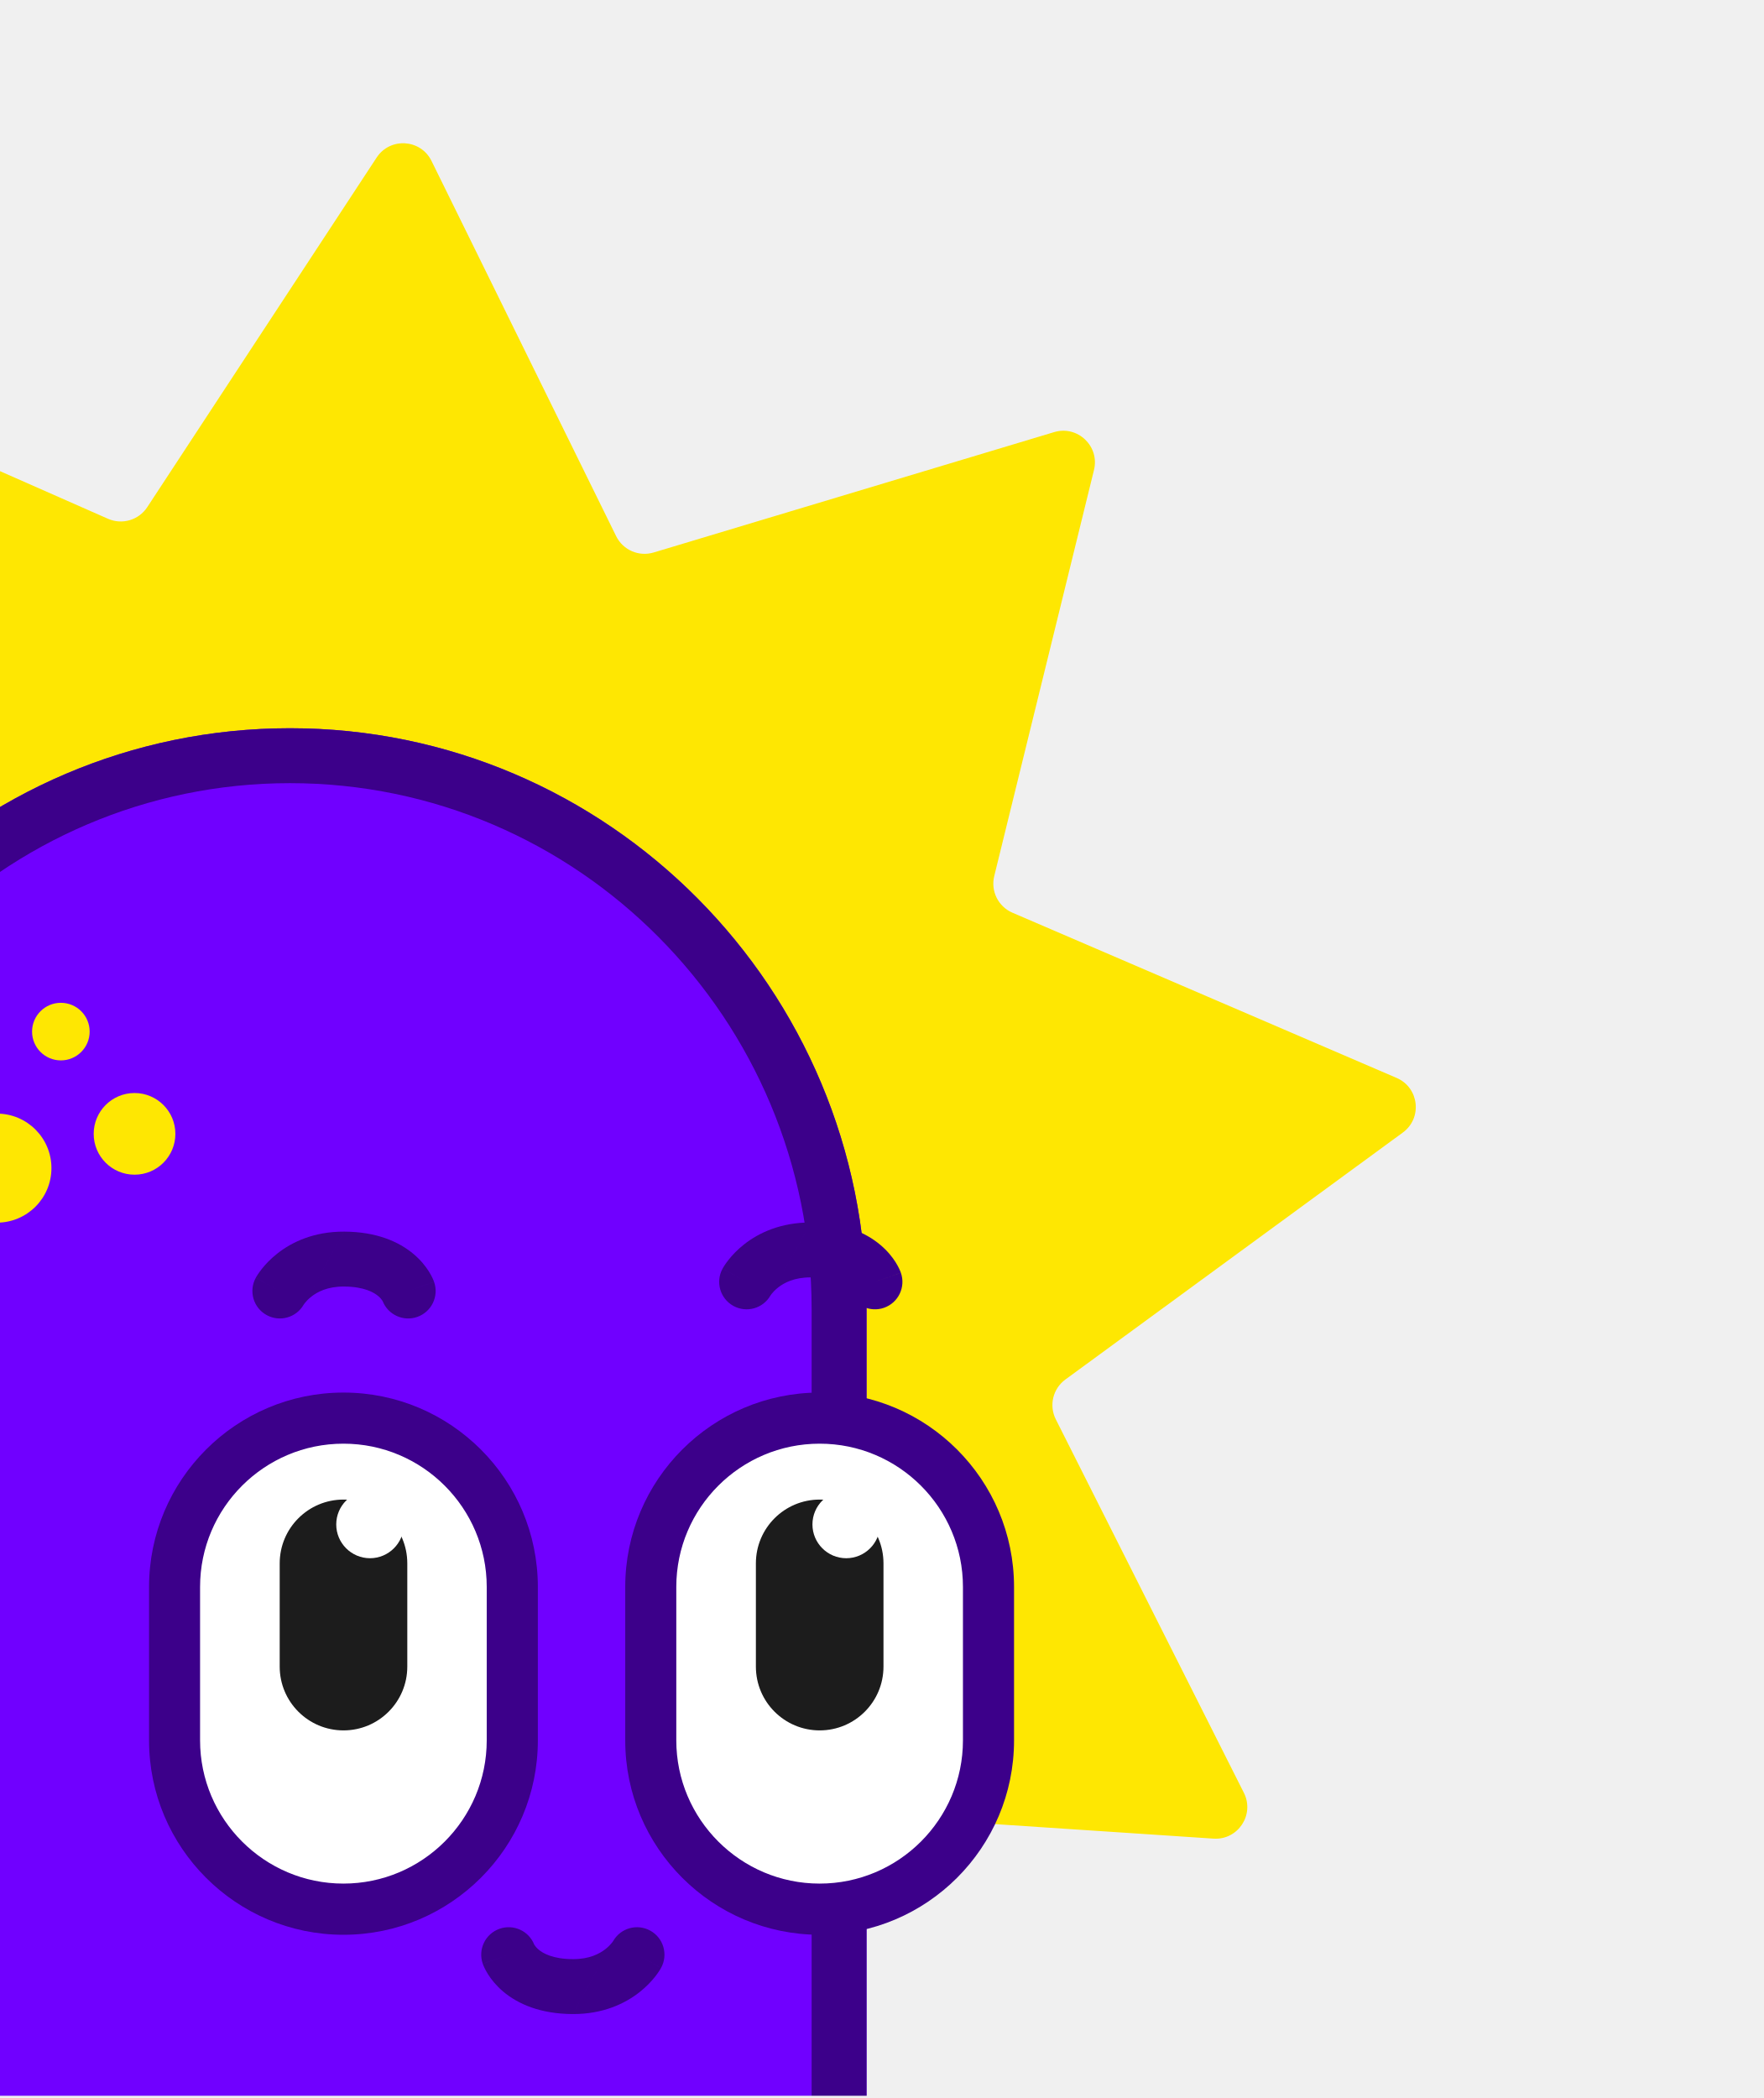
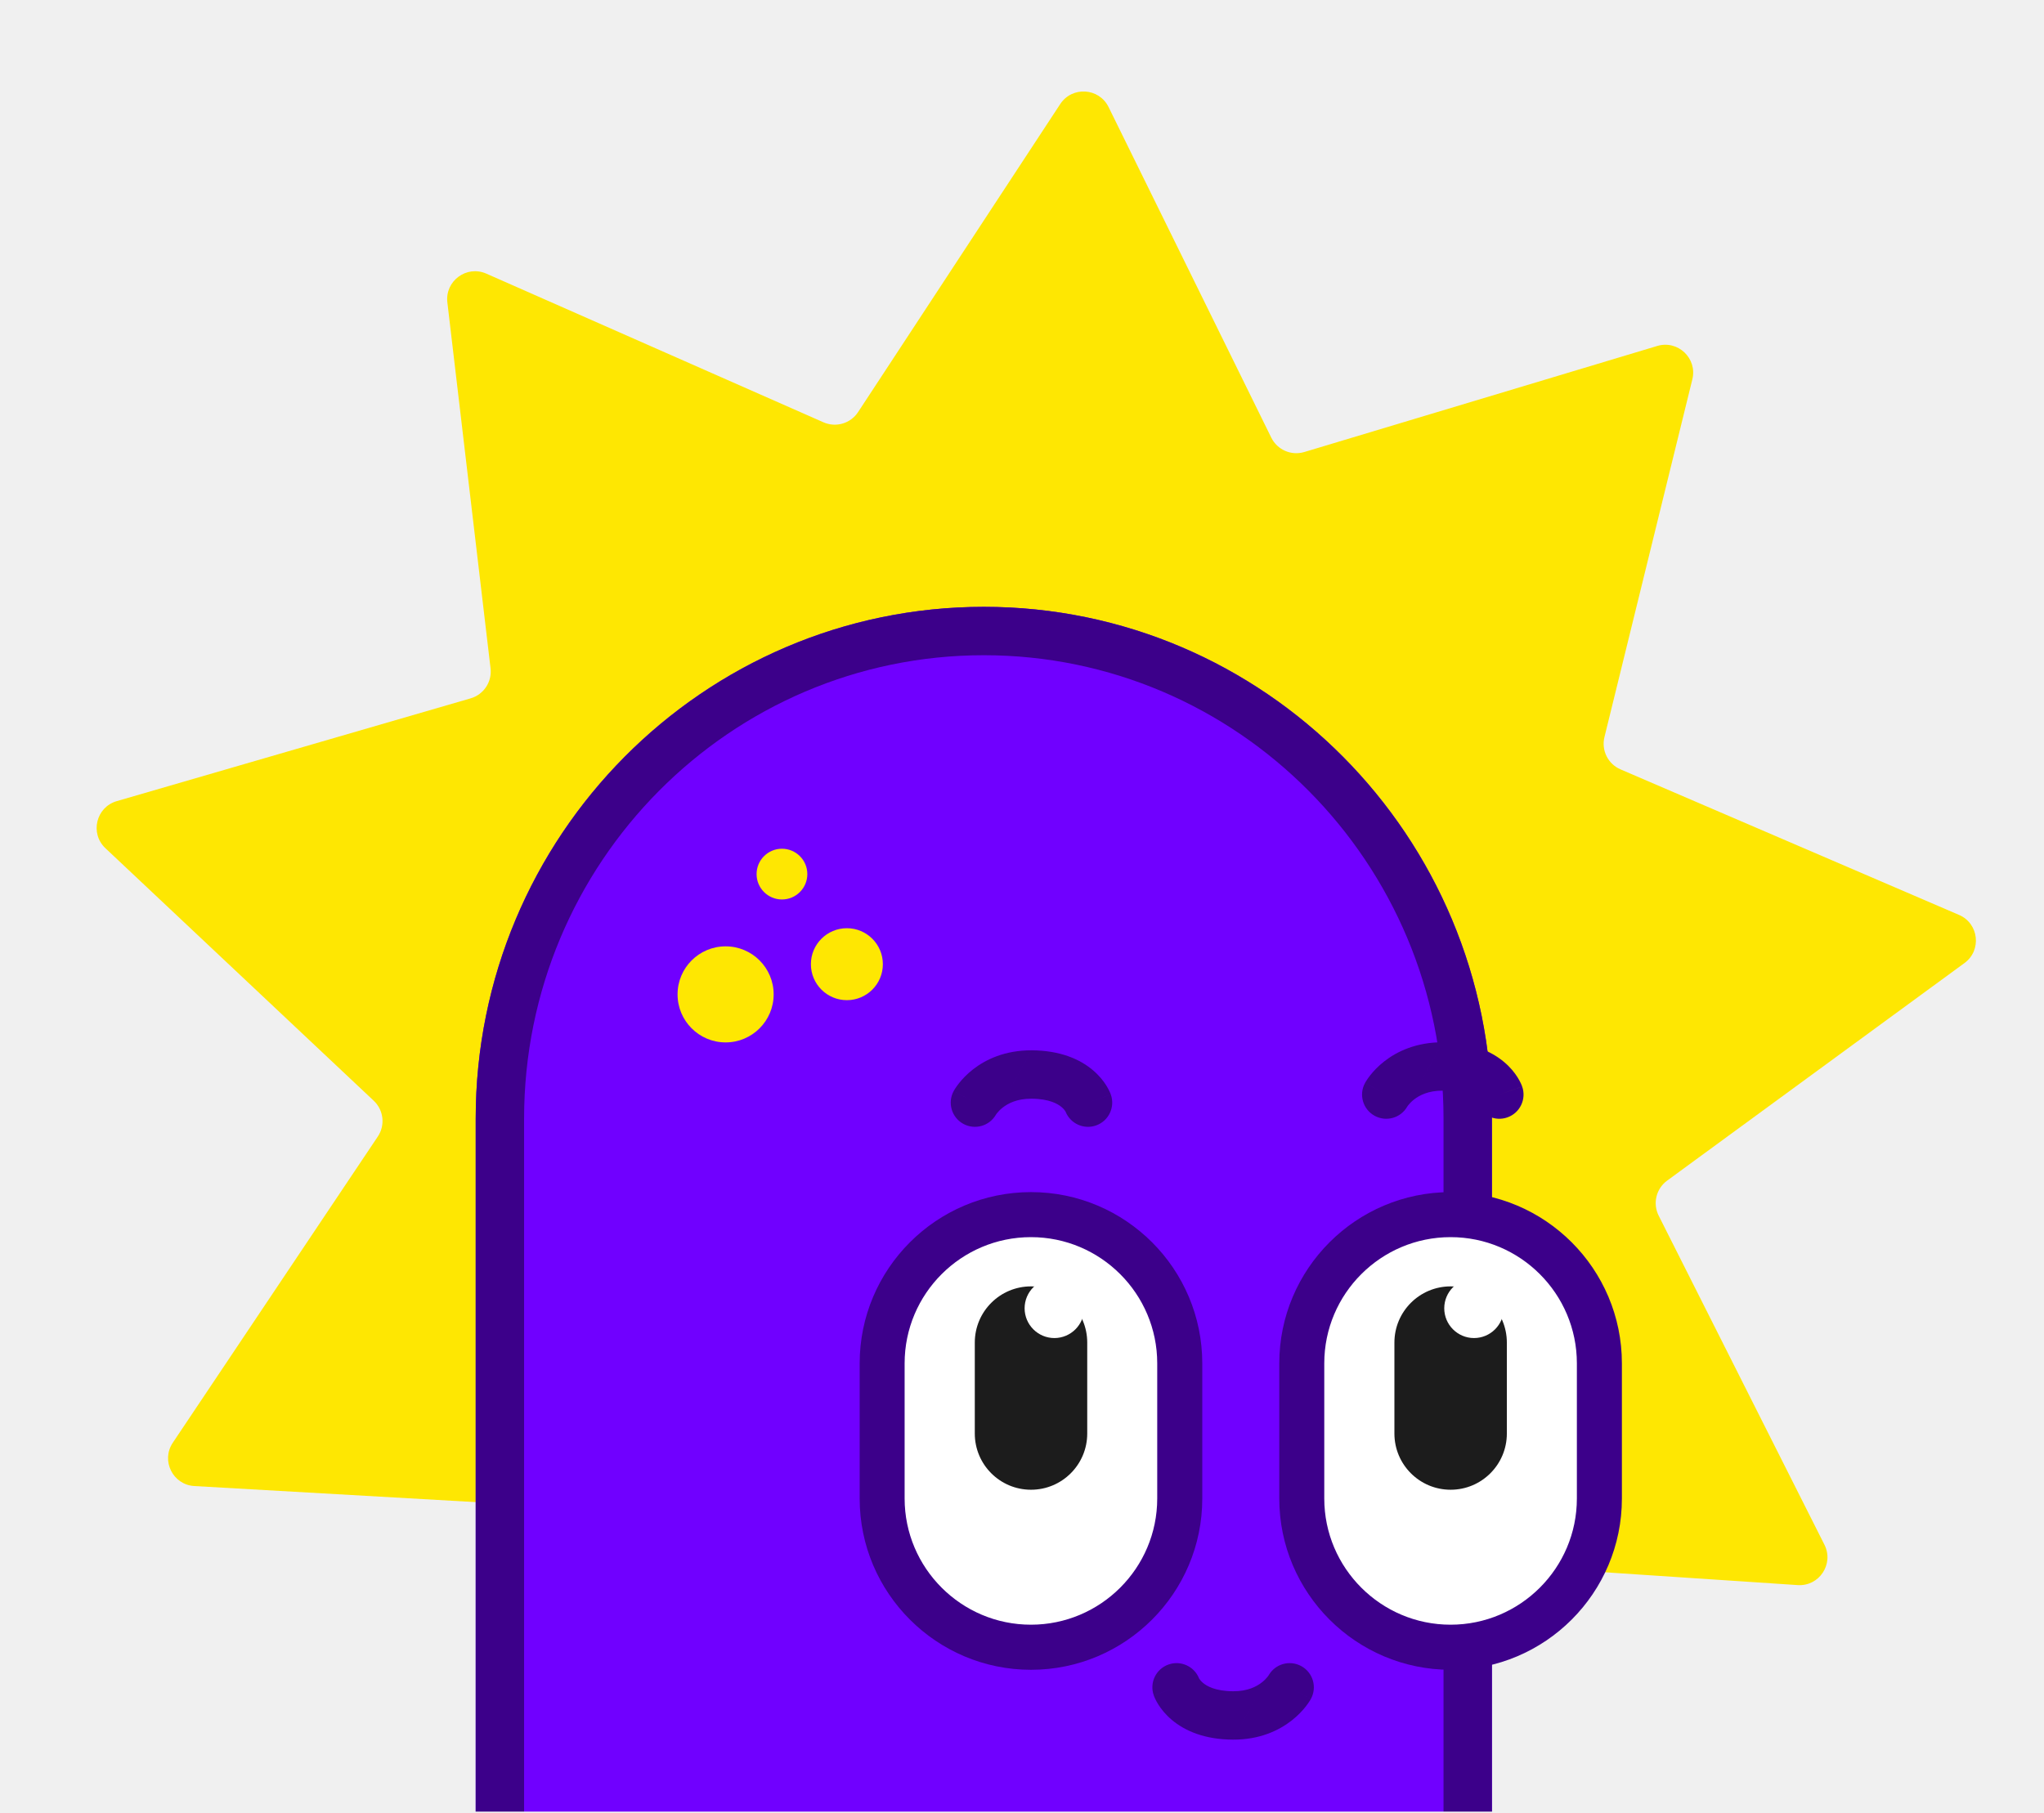
- <svg xmlns="http://www.w3.org/2000/svg" width="390" height="464" viewBox="0 0 390 464" fill="none">
-   <mask id="mask0_2093_29363" style="mask-type:alpha" maskUnits="userSpaceOnUse" x="0" y="0" width="390" height="464">
-     <rect y="0.024" width="390" height="463.477" fill="#7000FF" />
+ <svg xmlns="http://www.w3.org/2000/svg" width="513" height="455" viewBox="0 0 513 455" fill="none">
+   <mask id="mask0_2358_3748" style="mask-type:alpha" maskUnits="userSpaceOnUse" x="0" y="0" width="513" height="455">
+     <rect x="0.494" y="0.034" width="512.186" height="454.749" fill="#7000FF" />
  </mask>
-   <g mask="url(#mask0_2093_29363)">
-     <path d="M-60.737 77.412C-65.694 75.226 -71.149 79.257 -70.514 84.638L-59.676 176.488C-59.275 179.886 -61.389 183.076 -64.675 184.03L-153.49 209.833C-158.692 211.345 -160.28 217.939 -156.335 221.652L-88.993 285.047C-86.501 287.392 -86.07 291.195 -87.974 294.038L-139.424 370.894C-142.438 375.396 -139.415 381.468 -134.006 381.777L-41.669 387.053C-38.254 387.248 -35.479 389.884 -35.11 393.285L-25.121 485.232C-24.536 490.618 -18.318 493.326 -13.976 490.086L60.15 434.775C62.892 432.729 66.712 432.965 69.181 435.333L135.935 499.348C139.845 503.097 146.35 501.175 147.593 495.902L168.823 405.884C169.609 402.554 172.686 400.28 176.1 400.506L268.385 406.636C273.79 406.995 277.537 401.341 275.1 396.503L233.501 313.899C231.962 310.843 232.858 307.122 235.619 305.101L310.253 250.478C314.624 247.278 313.861 240.539 308.884 238.398L223.92 201.859C220.777 200.507 219.072 197.082 219.888 193.759L241.949 103.941C243.241 98.68 238.324 94.008 233.136 95.568L144.563 122.191C141.287 123.176 137.778 121.647 136.268 118.577L95.434 35.592C93.042 30.732 86.272 30.313 83.3 34.843L32.562 112.171C30.685 115.031 27.015 116.116 23.885 114.735L-60.737 77.412Z" fill="#FEE702" />
-     <path d="M64.129 161.059C134.51 161.059 191.646 218.616 191.646 289.516V513.27H-63.403L-63.403 289.53C-63.403 218.63 -6.253 161.059 64.129 161.059Z" fill="#7000FF" />
-     <path fill-rule="evenodd" clip-rule="evenodd" d="M179.501 289.516C179.501 225.239 127.719 173.205 64.129 173.205C0.539 173.205 -51.258 225.254 -51.258 289.53V501.124H179.501V289.516ZM191.646 289.516C191.646 218.616 134.51 161.059 64.129 161.059C-6.253 161.059 -63.403 218.63 -63.403 289.53V513.27H191.646V289.516Z" fill="#3C008A" />
-     <path d="M181.281 419.803C162.04 419.803 146.375 404.154 146.375 384.913V350.986C146.375 331.746 162.024 316.081 181.281 316.081C200.537 316.081 216.17 331.729 216.17 350.986V384.913C216.17 404.154 200.521 419.803 181.281 419.803Z" fill="white" />
-     <path fill-rule="evenodd" clip-rule="evenodd" d="M181.281 427.9C157.574 427.9 138.279 408.631 138.279 384.914V350.986C138.279 327.277 157.551 307.984 181.281 307.984C205.014 307.984 224.268 327.263 224.268 350.986V384.914C224.268 408.626 204.994 427.9 181.281 427.9ZM146.376 384.914C146.376 404.154 162.041 419.803 181.281 419.803C200.522 419.803 216.171 404.154 216.171 384.914V350.986C216.171 331.73 200.538 316.081 181.281 316.081C162.025 316.081 146.376 331.746 146.376 350.986V384.914Z" fill="#3C008A" />
-     <path d="M181.286 319.288C198.762 319.288 212.968 333.51 212.968 350.971V384.898C212.968 402.375 198.746 416.581 181.27 416.581C163.793 416.581 149.571 402.359 149.571 384.898V350.971C149.571 333.494 163.793 319.288 181.27 319.288M181.27 312.875C160.233 312.875 143.157 329.934 143.157 350.971V384.898C143.157 405.95 160.217 422.994 181.27 422.994C202.306 422.994 219.366 405.934 219.366 384.898V350.971C219.366 329.918 202.306 312.875 181.27 312.875Z" fill="#3C008A" />
-     <path d="M195.393 345.759C195.393 337.966 189.076 331.649 181.283 331.649C173.491 331.649 167.174 337.966 167.174 345.759V368.591C167.174 376.383 173.491 382.7 181.283 382.7C189.076 382.7 195.393 376.383 195.393 368.591V345.759Z" fill="#1C1C1C" />
-     <path d="M194.625 337.149C194.625 333.028 191.274 329.677 187.154 329.677C183.033 329.677 179.682 333.028 179.682 337.149C179.682 341.27 183.033 344.621 187.154 344.621C191.274 344.621 194.625 341.27 194.625 337.149Z" fill="white" />
-     <path d="M75.958 419.803C56.718 419.803 41.053 404.154 41.053 384.913V350.986C41.053 331.746 56.702 316.081 75.958 316.081C95.215 316.081 110.848 331.729 110.848 350.986V384.913C110.848 404.154 95.199 419.803 75.958 419.803Z" fill="white" />
-     <path fill-rule="evenodd" clip-rule="evenodd" d="M75.966 427.9C52.259 427.9 32.964 408.631 32.964 384.914V350.986C32.964 327.277 52.236 307.984 75.966 307.984C99.7 307.984 118.953 327.263 118.953 350.986V384.914C118.953 408.626 99.679 427.9 75.966 427.9ZM41.061 384.914C41.061 404.154 56.726 419.803 75.966 419.803C95.207 419.803 110.856 404.154 110.856 384.914V350.986C110.856 331.73 95.223 316.081 75.966 316.081C56.71 316.081 41.061 331.746 41.061 350.986V384.914Z" fill="#3C008A" />
-     <path d="M75.963 319.288C93.44 319.288 107.646 333.51 107.646 350.971V384.898C107.646 402.375 93.424 416.581 75.947 416.581C58.47 416.581 44.248 402.359 44.248 384.898V350.971C44.248 333.494 58.47 319.288 75.947 319.288M75.947 312.875C54.911 312.875 37.835 329.934 37.835 350.971V384.898C37.835 405.95 54.895 422.994 75.947 422.994C96.983 422.994 114.043 405.934 114.043 384.898V350.971C114.043 329.918 96.983 312.875 75.947 312.875Z" fill="#3C008A" />
-     <path d="M90.078 345.759C90.078 337.966 83.761 331.649 75.969 331.649C68.176 331.649 61.859 337.966 61.859 345.759V368.591C61.859 376.383 68.176 382.7 75.969 382.7C83.761 382.7 90.078 376.383 90.078 368.591V345.759Z" fill="#1C1C1C" />
-     <path d="M89.307 337.149C89.307 333.028 85.956 329.677 81.835 329.677C77.714 329.677 74.363 333.028 74.363 337.149C74.363 341.27 77.714 344.621 81.835 344.621C85.956 344.621 89.307 341.27 89.307 337.149Z" fill="white" />
-     <path d="M-0.681 270.404C5.978 270.404 11.377 265.005 11.377 258.346C11.377 251.686 5.978 246.288 -0.681 246.288C-7.341 246.288 -12.739 251.686 -12.739 258.346C-12.739 265.005 -7.341 270.404 -0.681 270.404Z" fill="#FEE702" />
-     <path d="M29.754 259.799C34.742 259.799 38.785 255.755 38.785 250.768C38.785 245.78 34.742 241.736 29.754 241.736C24.766 241.736 20.722 245.78 20.722 250.768C20.722 255.755 24.766 259.799 29.754 259.799Z" fill="#FEE702" />
-     <path d="M13.46 234.52C16.977 234.52 19.828 231.669 19.828 228.152C19.828 224.635 16.977 221.784 13.46 221.784C9.943 221.784 7.092 224.635 7.092 228.152C7.092 231.669 9.943 234.52 13.46 234.52Z" fill="#FEE702" />
-     <path fill-rule="evenodd" clip-rule="evenodd" d="M170.396 286.521C168.757 289.382 165.121 290.417 162.214 288.828C159.272 287.218 158.191 283.529 159.8 280.586L165.128 283.5C159.8 280.586 159.802 280.583 159.804 280.58L159.807 280.574L159.814 280.561L159.829 280.534L159.865 280.471C159.891 280.425 159.921 280.373 159.957 280.313C160.027 280.195 160.116 280.05 160.226 279.882C160.444 279.547 160.743 279.118 161.13 278.628C161.902 277.65 163.043 276.404 164.613 275.174C167.818 272.663 172.667 270.341 179.341 270.367M170.396 286.521C170.398 286.517 170.401 286.512 170.405 286.507C170.439 286.454 170.524 286.329 170.662 286.154C170.941 285.801 171.415 285.274 172.104 284.734C173.418 283.705 175.663 282.498 179.294 282.513L179.297 282.513C183.847 282.529 185.984 283.858 186.891 284.624C187.394 285.049 187.673 285.433 187.801 285.637C187.835 285.691 187.858 285.732 187.872 285.757C189.072 288.762 192.441 290.312 195.523 289.229C198.687 288.117 200.351 284.65 199.238 281.486L193.509 283.5C199.238 281.486 199.237 281.482 199.236 281.478L199.232 281.469L199.226 281.451L199.213 281.414L199.182 281.33C199.159 281.271 199.133 281.205 199.103 281.131C199.044 280.985 198.968 280.81 198.875 280.612C198.689 280.217 198.43 279.724 198.08 279.168C197.38 278.055 196.31 276.682 194.73 275.348C191.473 272.595 186.516 270.394 179.344 270.367" fill="#3C008A" />
-     <path fill-rule="evenodd" clip-rule="evenodd" d="M67.161 288.544C65.522 291.405 61.886 292.44 58.98 290.851C56.037 289.241 54.956 285.551 56.566 282.609L61.893 285.523C56.566 282.609 56.567 282.606 56.569 282.603L56.572 282.597L56.579 282.584L56.594 282.557L56.63 282.494C56.656 282.448 56.686 282.396 56.722 282.336C56.792 282.218 56.882 282.073 56.991 281.905C57.209 281.57 57.508 281.141 57.895 280.651C58.667 279.673 59.808 278.427 61.379 277.197C64.583 274.686 69.432 272.364 76.106 272.39M67.161 288.544C67.164 288.54 67.166 288.535 67.17 288.53C67.205 288.477 67.289 288.352 67.427 288.177C67.706 287.824 68.18 287.297 68.869 286.757C70.183 285.728 72.428 284.52 76.059 284.535L76.062 284.535C80.612 284.552 82.749 285.881 83.656 286.647C84.159 287.072 84.438 287.456 84.567 287.66C84.6 287.714 84.623 287.754 84.637 287.78C85.837 290.785 89.206 292.335 92.288 291.252C95.452 290.14 97.116 286.673 96.004 283.509L90.275 285.523C96.004 283.509 96.002 283.505 96.001 283.501L95.998 283.492L95.991 283.474L95.978 283.437L95.947 283.353C95.924 283.294 95.898 283.228 95.868 283.154C95.809 283.008 95.733 282.833 95.64 282.635C95.454 282.24 95.195 281.747 94.846 281.191C94.145 280.078 93.075 278.705 91.496 277.371C88.238 274.618 83.281 272.417 76.109 272.39" fill="#3C008A" />
-     <path fill-rule="evenodd" clip-rule="evenodd" d="M135.614 429.281C137.253 426.419 140.889 425.384 143.795 426.974C146.738 428.583 147.819 432.273 146.209 435.215L140.882 432.301C146.209 435.215 146.208 435.218 146.206 435.221L146.203 435.227L146.196 435.24L146.181 435.267L146.145 435.33C146.119 435.376 146.088 435.429 146.053 435.488C145.983 435.606 145.893 435.751 145.784 435.919C145.566 436.254 145.267 436.683 144.88 437.174C144.108 438.151 142.967 439.397 141.396 440.627C138.192 443.138 133.343 445.461 126.669 445.434M135.614 429.281C135.611 429.284 135.608 429.289 135.605 429.294C135.57 429.347 135.485 429.473 135.348 429.647C135.069 430 134.595 430.527 133.906 431.067C132.592 432.096 130.346 433.304 126.716 433.289L126.713 433.289C122.163 433.272 120.026 431.944 119.119 431.177C118.616 430.752 118.337 430.368 118.208 430.164C118.175 430.111 118.152 430.07 118.138 430.045C116.938 427.039 113.568 425.489 110.486 426.572C107.322 427.685 105.659 431.151 106.771 434.315L112.5 432.301C106.771 434.315 106.773 434.319 106.774 434.324L106.777 434.332L106.784 434.35L106.797 434.387L106.828 434.471C106.851 434.53 106.877 434.597 106.906 434.67C106.966 434.817 107.042 434.991 107.135 435.189C107.321 435.584 107.58 436.077 107.929 436.633C108.63 437.746 109.7 439.119 111.279 440.454C114.536 443.206 119.494 445.407 126.666 445.434" fill="#3C008A" />
+   <g mask="url(#mask0_2358_3748)">
+     <path d="M122.056 68.694C117.099 66.508 111.645 70.539 112.279 75.919L123.117 167.77C123.518 171.168 121.404 174.357 118.119 175.312L29.303 201.115C24.101 202.627 22.514 209.221 26.458 212.934L93.801 276.329C96.292 278.674 96.723 282.477 94.82 285.32L43.37 362.176C40.356 366.678 43.379 372.749 48.787 373.058L141.124 378.335C144.54 378.53 147.314 381.166 147.684 384.567L157.672 476.514C158.257 481.9 164.476 484.608 168.818 481.368L242.943 426.057C245.686 424.011 249.505 424.247 251.975 426.615L318.729 490.629C322.639 494.379 329.143 492.457 330.387 487.184L351.617 397.166C352.402 393.836 355.48 391.562 358.894 391.788L451.178 397.918C456.583 398.277 460.331 392.623 457.894 387.785L416.295 305.18C414.756 302.125 415.652 298.404 418.413 296.383L493.046 241.76C497.418 238.56 496.654 231.821 491.678 229.68L406.714 193.141C403.571 191.789 401.865 188.364 402.681 185.041L424.743 95.223C426.035 89.962 421.118 85.29 415.93 86.85L327.357 113.473C324.08 114.457 320.572 112.929 319.061 109.859L278.227 26.874C275.835 22.013 269.066 21.595 266.094 26.125L215.356 103.453C213.479 106.313 209.809 107.398 206.678 106.017L122.056 68.694Z" fill="#FEE702" />
+     <path d="M246.922 152.341C317.304 152.341 374.439 209.898 374.439 280.798V504.551H119.391L119.391 280.812C119.391 209.912 176.541 152.341 246.922 152.341Z" fill="#7000FF" />
+     <path fill-rule="evenodd" clip-rule="evenodd" d="M362.294 280.798C362.294 216.521 310.512 164.486 246.922 164.486C183.332 164.486 131.536 216.536 131.536 280.812V492.406H362.294V280.798ZM374.439 280.798C374.439 209.898 317.304 152.341 246.922 152.341C176.541 152.341 119.391 209.912 119.391 280.812V504.551H374.439V280.798Z" fill="#3C008A" />
+     <path d="M364.074 411.085C344.834 411.085 329.169 395.436 329.169 376.195V342.268C329.169 323.027 344.818 307.362 364.074 307.362C383.331 307.362 398.964 323.011 398.964 342.268V376.195C398.964 395.436 383.315 411.085 364.074 411.085Z" fill="white" />
+     <path fill-rule="evenodd" clip-rule="evenodd" d="M364.075 419.182C340.367 419.182 321.072 399.913 321.072 376.196V342.268C321.072 318.558 340.344 299.266 364.075 299.266C387.808 299.266 407.061 318.545 407.061 342.268V376.196C407.061 399.908 387.787 419.182 364.075 419.182ZM329.169 376.196C329.169 395.436 344.834 411.085 364.075 411.085C383.315 411.085 398.964 395.436 398.964 376.196V342.268C398.964 323.012 383.331 307.363 364.075 307.363C344.818 307.363 329.169 323.028 329.169 342.268V376.196Z" fill="#3C008A" />
+     <path d="M364.078 310.57C381.555 310.57 395.761 324.792 395.761 342.252V376.18C395.761 393.657 381.539 407.862 364.062 407.862C346.586 407.862 332.364 393.641 332.364 376.18V342.252C332.364 324.776 346.586 310.57 364.062 310.57M364.062 304.156C343.026 304.156 325.95 321.216 325.95 342.252V376.18C325.95 397.232 343.01 414.276 364.062 414.276C385.099 414.276 402.159 397.216 402.159 376.18V342.252C402.159 321.2 385.099 304.156 364.062 304.156Z" fill="#3C008A" />
+     <path d="M378.186 337.04C378.186 329.248 371.869 322.931 364.076 322.931C356.284 322.931 349.967 329.248 349.967 337.04V359.873C349.967 367.665 356.284 373.982 364.076 373.982C371.869 373.982 378.186 367.665 378.186 359.873V337.04Z" fill="#1C1C1C" />
+     <path d="M377.418 328.431C377.418 324.31 374.067 320.959 369.946 320.959C365.826 320.959 362.475 324.31 362.475 328.431C362.475 332.551 365.826 335.903 369.946 335.903C374.067 335.903 377.418 332.551 377.418 328.431Z" fill="white" />
+     <path d="M258.752 411.085C239.512 411.085 223.847 395.436 223.847 376.195V342.268C223.847 323.027 239.496 307.362 258.752 307.362C278.009 307.362 293.642 323.011 293.642 342.268V376.195C293.642 395.436 277.993 411.085 258.752 411.085Z" fill="white" />
+     <path fill-rule="evenodd" clip-rule="evenodd" d="M258.76 419.182C235.053 419.182 215.758 399.913 215.758 376.196V342.268C215.758 318.558 235.029 299.266 258.76 299.266C282.493 299.266 301.746 318.545 301.746 342.268V376.196C301.746 399.908 282.472 419.182 258.76 419.182ZM223.855 376.196C223.855 395.436 239.52 411.085 258.76 411.085C278.001 411.085 293.65 395.436 293.65 376.196V342.268C293.65 323.012 278.017 307.363 258.76 307.363C239.504 307.363 223.855 323.028 223.855 342.268V376.196Z" fill="#3C008A" />
+     <path d="M258.756 310.57C276.233 310.57 290.439 324.792 290.439 342.252V376.18C290.439 393.657 276.217 407.862 258.74 407.862C241.263 407.862 227.041 393.641 227.041 376.18V342.252C227.041 324.776 241.263 310.57 258.74 310.57M258.74 304.156C237.704 304.156 220.628 321.216 220.628 342.252V376.18C220.628 397.232 237.688 414.276 258.74 414.276C279.776 414.276 296.836 397.216 296.836 376.18V342.252C296.836 321.2 279.776 304.156 258.74 304.156Z" fill="#3C008A" />
+     <path d="M272.872 337.04C272.872 329.248 266.555 322.931 258.762 322.931C250.969 322.931 244.652 329.248 244.652 337.04V359.873C244.652 367.665 250.969 373.982 258.762 373.982C266.555 373.982 272.872 367.665 272.872 359.873V337.04Z" fill="#1C1C1C" />
+     <path d="M272.1 328.431C272.1 324.31 268.749 320.959 264.628 320.959C260.507 320.959 257.156 324.31 257.156 328.431C257.156 332.551 260.507 335.903 264.628 335.903C268.749 335.903 272.1 332.551 272.1 328.431Z" fill="white" />
+     <path d="M182.113 261.685C188.772 261.685 194.17 256.287 194.17 249.627C194.17 242.968 188.772 237.57 182.113 237.57C175.453 237.57 170.055 242.968 170.055 249.627C170.055 256.287 175.453 261.685 182.113 261.685Z" fill="#FEE702" />
+     <path d="M212.548 251.081C217.536 251.081 221.579 247.037 221.579 242.049C221.579 237.061 217.536 233.018 212.548 233.018C207.56 233.018 203.517 237.061 203.517 242.049C203.517 247.037 207.56 251.081 212.548 251.081Z" fill="#FEE702" />
+     <path d="M196.254 225.802C199.771 225.802 202.622 222.951 202.622 219.434C202.622 215.917 199.771 213.066 196.254 213.066C192.737 213.066 189.886 215.917 189.886 219.434C189.886 222.951 192.737 225.802 196.254 225.802Z" fill="#FEE702" />
+     <path fill-rule="evenodd" clip-rule="evenodd" d="M353.189 277.802C351.55 280.664 347.914 281.699 345.008 280.109C342.065 278.5 340.984 274.81 342.594 271.868L347.921 274.782C342.594 271.868 342.595 271.865 342.597 271.862L342.6 271.856L342.607 271.843L342.622 271.816L342.658 271.753C342.684 271.707 342.715 271.654 342.75 271.595C342.82 271.477 342.91 271.332 343.019 271.164C343.237 270.829 343.536 270.4 343.923 269.909C344.695 268.932 345.836 267.686 347.407 266.456C350.611 263.945 355.46 261.622 362.134 261.649M353.189 277.802C353.192 277.799 353.195 277.794 353.198 277.789C353.233 277.736 353.317 277.61 353.455 277.436C353.734 277.083 354.208 276.556 354.897 276.016C356.211 274.987 358.456 273.779 362.087 273.794L362.09 273.794C366.64 273.811 368.777 275.139 369.684 275.906C370.187 276.331 370.466 276.715 370.595 276.919C370.628 276.972 370.651 277.013 370.665 277.038C371.865 280.044 375.234 281.594 378.317 280.511C381.481 279.398 383.144 275.932 382.032 272.768L376.303 274.782C382.032 272.768 382.03 272.764 382.029 272.759L382.026 272.751L382.019 272.733L382.006 272.696L381.975 272.612C381.952 272.553 381.926 272.486 381.896 272.413C381.837 272.266 381.761 272.092 381.668 271.894C381.482 271.499 381.223 271.006 380.874 270.45C380.173 269.337 379.103 267.964 377.524 266.629C374.266 263.877 369.309 261.676 362.137 261.649" fill="#3C008A" />
+     <path fill-rule="evenodd" clip-rule="evenodd" d="M249.955 279.826C248.316 282.687 244.68 283.722 241.773 282.133C238.831 280.523 237.75 276.833 239.359 273.891L244.687 276.805C239.359 273.891 239.361 273.888 239.362 273.885L239.366 273.879L239.373 273.866L239.388 273.839L239.424 273.776C239.45 273.73 239.48 273.678 239.515 273.618C239.586 273.5 239.675 273.355 239.784 273.187C240.003 272.852 240.302 272.423 240.689 271.933C241.461 270.955 242.602 269.709 244.172 268.479C247.377 265.968 252.226 263.645 258.9 263.672M249.955 279.826C249.957 279.822 249.96 279.817 249.964 279.812C249.998 279.759 250.083 279.633 250.221 279.459C250.5 279.106 250.974 278.579 251.663 278.039C252.976 277.01 255.222 275.802 258.853 275.817L258.856 275.817C263.406 275.834 265.543 277.163 266.45 277.929C266.953 278.354 267.232 278.738 267.36 278.942C267.394 278.996 267.417 279.036 267.431 279.061C268.631 282.067 272 283.617 275.082 282.534C278.246 281.421 279.909 277.955 278.797 274.791L273.068 276.805C278.797 274.791 278.796 274.787 278.794 274.783L278.791 274.774L278.785 274.756L278.771 274.719L278.74 274.635C278.718 274.576 278.692 274.509 278.662 274.436C278.602 274.289 278.527 274.115 278.434 273.917C278.248 273.522 277.989 273.029 277.639 272.473C276.939 271.36 275.869 269.987 274.289 268.653C271.032 265.9 266.075 263.699 258.903 263.672" fill="#3C008A" />
+     <path fill-rule="evenodd" clip-rule="evenodd" d="M318.407 420.563C320.047 417.701 323.683 416.666 326.589 418.255C329.532 419.865 330.612 423.555 329.003 426.497L323.675 423.583C329.003 426.497 329.002 426.5 329 426.503L328.997 426.509L328.99 426.522L328.974 426.549L328.939 426.612C328.913 426.658 328.882 426.711 328.847 426.77C328.776 426.888 328.687 427.033 328.578 427.201C328.36 427.536 328.061 427.965 327.673 428.455C326.902 429.433 325.76 430.679 324.19 431.909C320.985 434.42 316.137 436.743 309.463 436.716M318.407 420.563C318.405 420.566 318.402 420.571 318.399 420.576C318.364 420.629 318.279 420.755 318.141 420.929C317.863 421.282 317.389 421.809 316.7 422.349C315.386 423.378 313.14 424.586 309.51 424.571L309.507 424.571C304.956 424.554 302.819 423.226 301.913 422.459C301.41 422.034 301.131 421.65 301.002 421.446C300.968 421.392 300.945 421.352 300.932 421.327C299.731 418.321 296.362 416.771 293.28 417.854C290.116 418.967 288.453 422.433 289.565 425.597L295.294 423.583C289.565 425.597 289.566 425.601 289.568 425.606L289.571 425.614L289.577 425.632L289.591 425.669L289.622 425.753C289.644 425.812 289.67 425.879 289.7 425.952C289.76 426.099 289.835 426.273 289.928 426.471C290.114 426.866 290.373 427.359 290.723 427.915C291.423 429.028 292.494 430.401 294.073 431.735C297.33 434.488 302.287 436.689 309.46 436.716" fill="#3C008A" />
  </g>
</svg>
